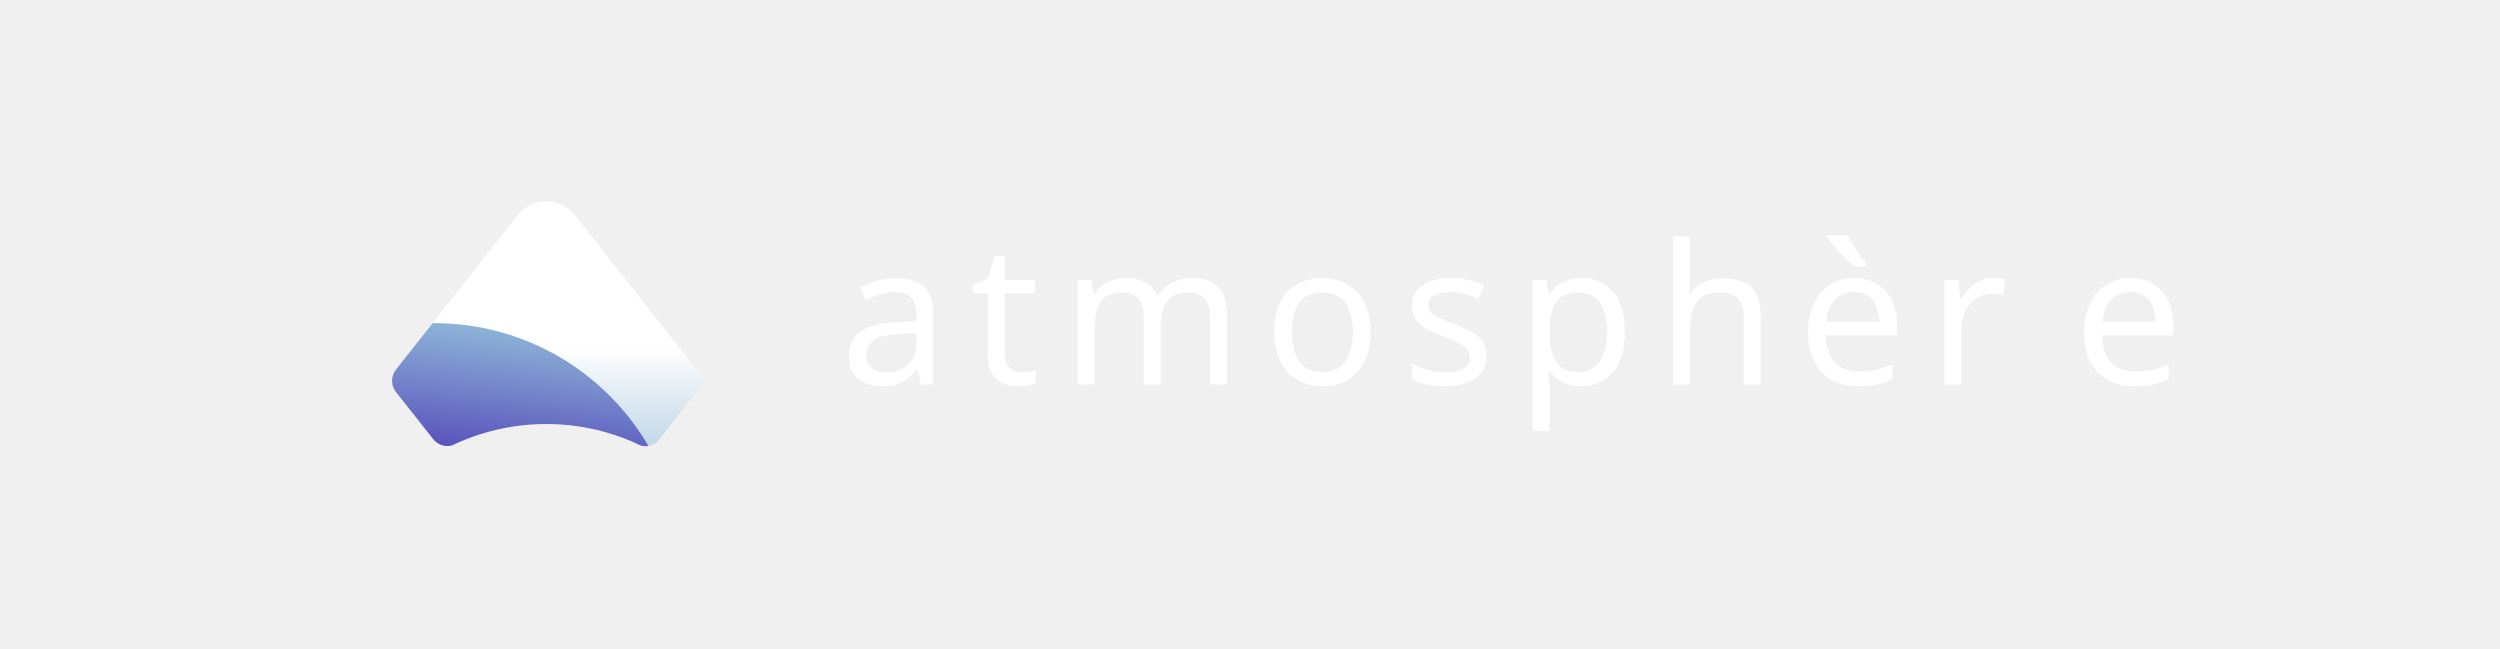
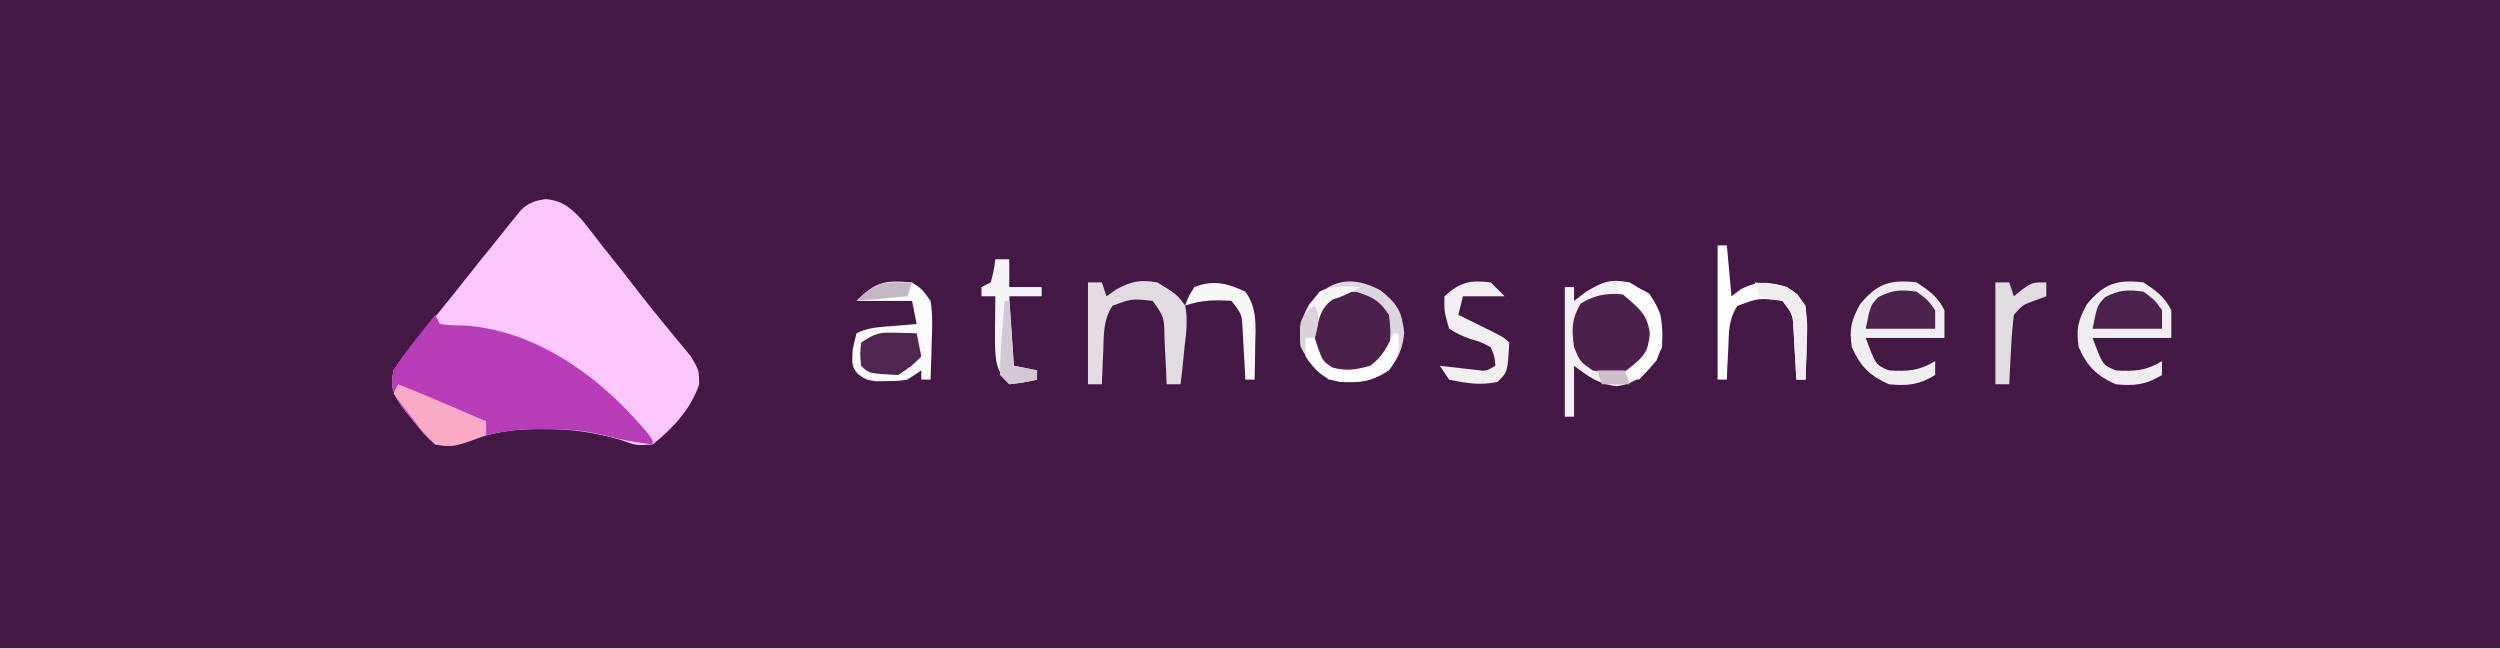
- <svg xmlns="http://www.w3.org/2000/svg" width="540" height="140" viewBox="0 0 540 140" style="background:#37394c">
-   <defs>
-     <linearGradient id="a" x1="39.803%" x2="39.803%" y1="59.878%" y2="121.158%">
-       <stop stop-color="#FFFFFF" offset="0%" />
-       <stop stop-color="#9FC1DB" offset="100%" />
-     </linearGradient>
-     <linearGradient id="b" x1="50%" x2="25.242%" y1="0%" y2="111.09%">
-       <stop stop-color="#90B9D9" offset="0%" />
-       <stop stop-color="#554BBA" offset="100%" />
-     </linearGradient>
-   </defs>
-   <g fill="none" fill-rule="evenodd" transform="translate(68 20)">
-     <text fill="#FFFFFF" font-family="Montserrat-Light, Montserrat" font-size="42" font-weight="300" letter-spacing="4.5">
-       <tspan x="113.422" y="63">atmosphèr</tspan>
-       <tspan x="379.882" y="63">e</tspan>
-     </text>
-     <g transform="translate(16.406 23.438)">
-       <path fill="url(#a)" d="M55.036,52.935 C51.367,46.594 43.033,38.251 33.594,32.781 C24.887,27.735 15.625,27.333 8.779,26.692 L27.451,3.02 C30.116,-0.36 35.028,-0.947 38.42,1.709 C38.91,2.092 39.352,2.532 39.737,3.02 L66.073,36.408 C67.185,37.819 67.185,39.805 66.073,41.216 L57.998,51.452 C57.263,52.383 56.167,52.904 55.036,52.935 Z" />
-       <path fill="url(#b)" d="M46.106,49.832 C42.123,48.736 37.927,48.15 33.594,48.15 C28.545,48.15 23.683,48.945 19.126,50.417 C17.083,51.076 15.101,51.872 13.191,52.793 C11.718,53.163 10.132,52.648 9.167,51.423 L1.115,41.216 C0.002,39.805 0.002,37.819 1.115,36.408 L9.039,26.361 C9.151,26.361 9.263,26.36 9.375,26.36 C29.123,26.36 46.374,37.016 55.647,52.87 C55.146,52.963 54.626,52.959 54.116,52.851 C51.567,51.613 48.888,50.598 46.106,49.832 Z" />
-     </g>
-   </g>
+ <svg xmlns="http://www.w3.org/2000/svg" version="1.1" width="540" height="140">
+   <path d="M0 0 C178.2 0 356.4 0 540 0 C540 46.2 540 92.4 540 140 C361.8 140 183.6 140 0 140 C0 93.8 0 47.6 0 0 Z " fill="#441845" transform="translate(0,0)" />
+   <path d="M0 0 C3.743 0.382 5.436 1.893 7.938 4.625 C9.357 6.398 10.751 8.192 12.125 10 C12.988 11.088 13.854 12.174 14.723 13.258 C16.6 15.609 18.452 17.977 20.289 20.359 C22.178 22.805 24.109 25.203 26.086 27.578 C26.555 28.153 27.023 28.729 27.506 29.321 C28.802 30.91 30.111 32.487 31.422 34.062 C33.125 37 33.125 37 33.148 40.035 C31.268 45.484 27.549 49.396 23.125 53 C19.562 53.25 19.562 53.25 16.125 52 C10.543 50.399 5.548 49.645 -0.25 49.688 C-0.99 49.689 -1.73 49.69 -2.493 49.691 C-7.585 49.78 -12.016 50.486 -16.797 52.344 C-19.435 53.177 -21.123 53.454 -23.875 53 C-26.332 50.77 -26.332 50.77 -28.688 47.812 C-29.873 46.368 -29.873 46.368 -31.082 44.895 C-33.04 41.734 -33.67 40.606 -32.875 37 C-31.367 34.703 -29.883 32.712 -28.125 30.625 C-27.39 29.723 -27.39 29.723 -26.64 28.802 C-25.597 27.522 -24.549 26.246 -23.497 24.973 C-21.872 22.996 -20.274 21.001 -18.684 18.996 C-15.764 15.317 -12.84 11.643 -9.875 8 C-9.363 7.353 -8.85 6.705 -8.322 6.039 C-7.807 5.406 -7.292 4.773 -6.762 4.121 C-6.071 3.26 -6.071 3.26 -5.366 2.381 C-3.599 0.744 -2.36 0.365 0 0 Z " fill="#FBC7FC" transform="translate(117.875,43)" />
+   <path d="M0 0 C0.33 0.66 0.66 1.32 1 2 C3.415 2.281 3.415 2.281 6.312 2.312 C21.107 3.332 34.227 12.406 43.875 23.25 C47 26.848 47 26.848 47 28 C43.289 27.536 39.892 26.97 36.273 25.98 C32.02 24.902 28 24.655 23.625 24.688 C22.885 24.689 22.145 24.69 21.382 24.691 C16.29 24.78 11.859 25.486 7.078 27.344 C4.44 28.177 2.752 28.454 0 28 C-2.457 25.77 -2.457 25.77 -4.812 22.812 C-5.998 21.368 -5.998 21.368 -7.207 19.895 C-9.163 16.737 -9.773 15.604 -9 12 C-7.567 9.734 -6.173 7.755 -4.5 5.688 C-4.071 5.138 -3.641 4.588 -3.199 4.021 C-2.144 2.673 -1.073 1.335 0 0 Z " fill="#B63CB8" transform="translate(94,68)" />
+   <path d="M0 0 C3.521 2.059 5.435 3.263 6.703 7.16 C7.278 10.906 7.272 13.342 5.812 16.875 C3.059 20.104 1.415 21.785 -2.875 22.438 C-6.75 21.895 -8.919 20.347 -12 18 C-12 21.63 -12 25.26 -12 29 C-12.66 29 -13.32 29 -14 29 C-14 19.76 -14 10.52 -14 1 C-13.34 1 -12.68 1 -12 1 C-12 1.99 -12 2.98 -12 4 C-11.134 3.34 -10.268 2.68 -9.375 2 C-5.672 -0.194 -4.198 -0.787 0 0 Z " fill="#4B214C" transform="translate(352,61)" />
+   <path d="M0 0 C3.658 2.993 4.567 4.534 5.062 9.188 C4.706 12.684 3.846 14.455 1.75 17.25 C-2.476 20.067 -6.286 20.05 -11.25 19.25 C-14.074 17.06 -15.665 15.42 -17.25 12.25 C-17.694 8.342 -17.387 6.505 -15.5 3 C-11.076 -2.408 -6.288 -3.386 0 0 Z " fill="#4B214C" transform="translate(298.25,62.75)" />
+   <path d="M0 0 C2.7 1.8 4.542 3.084 6 6 C6 7.98 6 9.96 6 12 C0.39 12 -5.22 12 -11 12 C-8.833 17.833 -8.833 17.833 -6 19 C-2.044 19.258 0.597 19.094 4 17 C4 17.99 4 18.98 4 20 C0.583 22.103 -2.021 22.406 -6 22 C-10.127 20.176 -12.176 18.127 -14 14 C-14.593 10.018 -14.174 8.324 -12.25 4.75 C-8.611 0.302 -5.757 -0.705 0 0 Z " fill="#F1EEF1" transform="translate(463,61)" />
+   <path d="M0 0 C2.7 1.8 4.542 3.084 6 6 C6 7.98 6 9.96 6 12 C0.39 12 -5.22 12 -11 12 C-8.833 17.833 -8.833 17.833 -6 19 C-2.044 19.258 0.597 19.094 4 17 C4 17.99 4 18.98 4 20 C0.583 22.103 -2.021 22.406 -6 22 C-10.127 20.176 -12.176 18.127 -14 14 C-14.593 10.018 -14.174 8.324 -12.25 4.75 C-8.611 0.302 -5.757 -0.705 0 0 Z " fill="#F1EEF1" transform="translate(414,61)" />
+   <path d="M0 0 C2.211 1.473 2.211 1.473 4 4 C4.482 6.934 4.378 9.787 4.25 12.75 C4.232 13.543 4.214 14.336 4.195 15.152 C4.148 17.102 4.077 19.051 4 21 C3.34 21 2.68 21 2 21 C2 20.34 2 19.68 2 19 C1.01 19.66 0.02 20.32 -1 21 C-3.156 21.301 -3.156 21.301 -5.5 21.312 C-6.66 21.338 -6.66 21.338 -7.844 21.363 C-10 21 -10 21 -11.793 19.707 C-13 18 -13 18 -12.812 14.375 C-12.544 13.261 -12.276 12.148 -12 11 C-9.431 9.716 -7.234 9.67 -4.375 9.438 C-3.372 9.354 -2.369 9.27 -1.336 9.184 C-0.565 9.123 0.206 9.062 1 9 C0.67 7.35 0.34 5.7 0 4 C-3.96 4 -7.92 4 -12 4 C-7.846 -0.154 -5.854 -0.505 0 0 Z " fill="#FCFCFC" transform="translate(197,61)" />
+   <path d="M0 0 C3.521 2.059 5.435 3.263 6.703 7.16 C7.278 10.906 7.272 13.342 5.812 16.875 C3.059 20.104 1.415 21.785 -2.875 22.438 C-6.75 21.895 -8.919 20.347 -12 18 C-12 21.63 -12 25.26 -12 29 C-12.66 29 -13.32 29 -14 29 C-14 19.76 -14 10.52 -14 1 C-13.34 1 -12.68 1 -12 1 C-12 1.99 -12 2.98 -12 4 C-11.134 3.34 -10.268 2.68 -9.375 2 C-5.672 -0.194 -4.198 -0.787 0 0 Z M-10.562 4.562 C-12.572 7.97 -12.547 10.104 -12 14 C-10.746 17.088 -10.746 17.088 -8 19 C-4.854 19.71 -2.145 19.716 1 19 C4.069 16.455 4.848 14.911 5.5 11 C4.848 7.089 4.069 5.545 1 3 C-3.324 2.088 -6.769 2.249 -10.562 4.562 Z " fill="#F2F0F3" transform="translate(352,61)" />
+   <path d="M0 0 C0.99 0 1.98 0 3 0 C3.33 0.99 3.66 1.98 4 3 C4.701 2.505 5.402 2.01 6.125 1.5 C9.535 -0.279 11.206 -0.62 15 0 C19.236 2.622 19.236 2.622 21 5 C21.585 8.013 21.261 10.785 20.875 13.812 C20.8 14.601 20.725 15.389 20.648 16.201 C20.461 18.137 20.234 20.069 20 22 C19.01 22 18.02 22 17 22 C16.927 20.302 16.927 20.302 16.852 18.57 C16.777 17.089 16.701 15.607 16.625 14.125 C16.594 13.379 16.563 12.632 16.531 11.863 C16.444 7.465 16.444 7.465 14 4 C9.465 3.497 9.465 3.497 5.32 5.039 C3.305 8.032 3.427 11.189 3.312 14.688 C3.278 15.389 3.244 16.091 3.209 16.814 C3.127 18.542 3.062 20.271 3 22 C2.01 22 1.02 22 0 22 C0 14.74 0 7.48 0 0 Z " fill="#E3DCE3" transform="translate(235,61)" />
+   <path d="M0 0 C0.66 0 1.32 0 2 0 C2.33 3.63 2.66 7.26 3 11 C3.681 10.484 4.361 9.969 5.062 9.438 C8.905 7.557 10.911 7.885 15 9 C17.199 10.543 17.199 10.543 19 13 C19.291 15.894 19.382 18.379 19.25 21.25 C19.232 21.995 19.214 22.74 19.195 23.508 C19.148 25.339 19.077 27.17 19 29 C18.34 29 17.68 29 17 29 C16.951 28.024 16.902 27.048 16.852 26.043 C16.777 24.771 16.702 23.498 16.625 22.188 C16.555 20.923 16.486 19.658 16.414 18.355 C16.239 14.872 16.239 14.872 14 12 C8.894 11.345 8.894 11.345 4.289 13.074 C2.328 16.003 2.472 18.706 2.312 22.188 C2.247 23.46 2.181 24.732 2.113 26.043 C2.057 27.507 2.057 27.507 2 29 C1.34 29 0.68 29 0 29 C0 19.43 0 9.86 0 0 Z " fill="#FDFDFD" transform="translate(371,53)" />
+   <path d="M0 0 C3.658 2.993 4.567 4.534 5.062 9.188 C4.706 12.684 3.846 14.455 1.75 17.25 C-2.476 20.067 -6.286 20.05 -11.25 19.25 C-14.074 17.06 -15.665 15.42 -17.25 12.25 C-17.694 8.342 -17.387 6.505 -15.5 3 C-11.076 -2.408 -6.288 -3.386 0 0 Z M-13.25 3.25 C-14.851 6.453 -14.739 9.775 -14.25 13.25 C-12.207 16.315 -10.809 17.072 -7.312 18.188 C-3.651 18.262 -2.12 17.464 0.75 15.25 C2.351 12.047 2.239 8.725 1.75 5.25 C-0.293 2.185 -1.691 1.428 -5.188 0.312 C-8.849 0.238 -10.38 1.036 -13.25 3.25 Z " fill="#DED6DE" transform="translate(298.25,62.75)" />
+   <path d="M0 0 C4.138 1.63 8.228 3.367 12.312 5.125 C13.28 5.541 13.28 5.541 14.268 5.965 C15.845 6.643 17.423 7.321 19 8 C19 8.99 19 9.98 19 11 C11.959 13.62 11.959 13.62 8 13 C5.543 10.594 5.543 10.594 3.188 7.5 C2.397 6.479 1.607 5.458 0.793 4.406 C0.201 3.612 -0.39 2.818 -1 2 C-0.67 1.34 -0.34 0.68 0 0 Z " fill="#FCABC6" transform="translate(86,83)" />
+   <path d="M0 0 C0.99 0 1.98 0 3 0 C3 1.98 3 3.96 3 6 C5.31 6 7.62 6 10 6 C10 6.66 10 7.32 10 8 C7.69 8 5.38 8 3 8 C3.33 12.95 3.66 17.9 4 23 C5.65 23.33 7.3 23.66 9 24 C9 24.66 9 25.32 9 26 C6.125 26.625 6.125 26.625 3 27 C0.057 24.057 0.027 21.885 -0.098 17.766 C-0.086 16.605 -0.074 15.445 -0.062 14.25 C-0.053 13.08 -0.044 11.909 -0.035 10.703 C-0.024 9.811 -0.012 8.919 0 8 C-0.99 8 -1.98 8 -3 8 C-3 7.34 -3 6.68 -3 6 C-2.34 5.67 -1.68 5.34 -1 5 C-0.344 2.473 -0.344 2.473 0 0 Z " fill="#F5F4F6" transform="translate(215,56)" />
+   <path d="M0 0 C2.375 1.75 2.375 1.75 4 4 C4 5.32 4 6.64 4 8 C-0.95 8 -5.9 8 -11 8 C-10 3 -10 3 -8.312 1.188 C-5.265 -0.378 -3.385 -0.494 0 0 Z " fill="#4C234D" transform="translate(463,63)" />
+   <path d="M0 0 C2.375 1.75 2.375 1.75 4 4 C4 5.32 4 6.64 4 8 C-0.95 8 -5.9 8 -11 8 C-10 3 -10 3 -8.312 1.188 C-5.265 -0.378 -3.385 -0.494 0 0 Z " fill="#4C234D" transform="translate(414,63)" />
+   <path d="M0 0 C0.99 0.99 1.98 1.98 3 3 C0.03 3 -2.94 3 -6 3 C-6.33 4.32 -6.66 5.64 -7 7 C-6.29 7.349 -5.579 7.699 -4.848 8.059 C-3.929 8.514 -3.009 8.969 -2.062 9.438 C-1.146 9.89 -0.229 10.342 0.715 10.809 C3 12 3 12 4 13 C3.652 19.374 3.652 19.374 1.438 21.5 C-2.343 22.276 -5.206 21.796 -9 21 C-9.66 20.01 -10.32 19.02 -11 18 C-10.301 18.084 -9.603 18.168 -8.883 18.254 C-7.973 18.356 -7.063 18.458 -6.125 18.562 C-5.22 18.667 -4.315 18.771 -3.383 18.879 C-0.983 19.197 -0.983 19.197 1 18 C0.848 16.037 0.848 16.037 0 14 C-2.057 12.902 -2.057 12.902 -4.5 12.188 C-6.965 11.215 -6.965 11.215 -9 10 C-10.062 6.25 -10.062 6.25 -10 3 C-6.708 -0.038 -4.439 -0.567 0 0 Z " fill="#F2EFF2" transform="translate(322,61)" />
+   <path d="M0 0 C1.212 0.027 1.212 0.027 2.449 0.055 C3.372 0.089 3.372 0.089 4.312 0.125 C4.643 1.775 4.973 3.425 5.312 5.125 C3.25 7.188 3.25 7.188 0.312 9.125 C-6.003 8.809 -6.003 8.809 -7.688 7.125 C-7.938 4.688 -7.938 4.688 -7.688 2.125 C-4.484 -0.011 -3.668 -0.106 0 0 Z " fill="#4F2650" transform="translate(193.6875,71.875)" />
+   <path d="M0 0 C0.99 0 1.98 0 3 0 C3.33 0.99 3.66 1.98 4 3 C4.598 2.505 5.196 2.01 5.812 1.5 C8 0 8 0 11 0 C11 0.99 11 1.98 11 3 C10.216 3.289 9.432 3.578 8.625 3.875 C5.903 4.849 5.903 4.849 4 7 C3.694 9.569 3.489 12.048 3.375 14.625 C3.336 15.331 3.298 16.038 3.258 16.766 C3.164 18.51 3.081 20.255 3 22 C2.01 22 1.02 22 0 22 C0 14.74 0 7.48 0 0 Z " fill="#E1DBE2" transform="translate(431,61)" />
+   <path d="M0 0 C2.615 3.577 2.229 7.512 2.125 11.75 C2.116 12.447 2.107 13.145 2.098 13.863 C2.074 15.576 2.038 17.288 2 19 C1.34 19 0.68 19 0 19 C-0.049 18.024 -0.098 17.048 -0.148 16.043 C-0.261 14.135 -0.261 14.135 -0.375 12.188 C-0.445 10.923 -0.514 9.658 -0.586 8.355 C-0.761 4.872 -0.761 4.872 -3 2 C-6.716 1.73 -9.457 1.819 -13 3 C-12.312 1.062 -12.312 1.062 -11 -1 C-6.899 -2.595 -3.916 -1.828 0 0 Z " fill="#F8F7F8" transform="translate(269,63)" />
+   <path d="M0 0 C6.247 0.481 6.247 0.481 9.219 2.531 C11.719 5.996 11.438 9.155 11.25 13.25 C11.232 13.995 11.214 14.74 11.195 15.508 C11.148 17.339 11.077 19.17 11 21 C10.34 21 9.68 21 9 21 C8.951 20.024 8.902 19.048 8.852 18.043 C8.739 16.135 8.739 16.135 8.625 14.188 C8.555 12.923 8.486 11.658 8.414 10.355 C8.239 6.872 8.239 6.872 6 4 C3.437 3.27 3.437 3.27 1 3 C0.67 2.01 0.34 1.02 0 0 Z " fill="#F0EDF0" transform="translate(379,61)" />
+   <path d="M0 0 C3.088 -0.343 4.6 -0.256 7.25 1.438 C9.763 5.117 10.221 8.581 10 13 C8.649 16.023 7.324 17.676 5 20 C2.875 19.625 2.875 19.625 1 19 C1.804 18.381 2.609 17.762 3.438 17.125 C6.411 14.659 6.872 13.957 7.375 10.188 C6.877 5.958 5.169 4.716 2 2 C1.34 1.34 0.68 0.68 0 0 Z " fill="#FEFEFE" transform="translate(349,62)" />
+   <path d="M0 0 C0.33 0 0.66 0 1 0 C1.502 3.511 1.122 4.817 -0.875 7.812 C-4.69 10.483 -7.047 10.724 -11.617 10.492 C-15.313 9.729 -16.914 8.059 -19 5 C-19 3.68 -19 2.36 -19 1 C-18.34 1 -17.68 1 -17 1 C-16.753 1.784 -16.505 2.567 -16.25 3.375 C-15.222 6.036 -15.222 6.036 -13.25 7.375 C-10.161 8.233 -8.073 7.85 -5 7 C-2.454 5.091 -1.29 2.878 0 0 Z " fill="#FFFFFF" transform="translate(301,72)" />
+   <path d="M0 0 C-4 2 -4 2 -6.125 2.688 C-9.094 4.766 -9.243 7.593 -10 11 C-10.66 11 -11.32 11 -12 11 C-12.33 11.66 -12.66 12.32 -13 13 C-13.503 7.714 -12.269 5.134 -9 1 C-6.043 -0.478 -3.258 -0.06 0 0 Z " fill="#F6F4F6" transform="translate(294,62)" />
+   <path d="M0 0 C0.33 0 0.66 0 1 0 C1.33 4.62 1.66 9.24 2 14 C3.65 14.33 5.3 14.66 7 15 C7 15.66 7 16.32 7 17 C4.125 17.625 4.125 17.625 1 18 C0.34 17.34 -0.32 16.68 -1 16 C-0.983 13.244 -0.861 10.612 -0.625 7.875 C-0.568 7.121 -0.512 6.367 -0.453 5.59 C-0.312 3.726 -0.157 1.863 0 0 Z " fill="#D3C9D4" transform="translate(217,65)" />
+   <path d="M0 0 C-0.33 0.99 -0.66 1.98 -1 3 C-4.63 3.33 -8.26 3.66 -12 4 C-7.739 -0.261 -5.919 -0.11 0 0 Z " fill="#C4B8C5" transform="translate(197,61)" />
+   <path d="M0 0 C1.333 2.667 0.671 4.167 0 7 C-0.66 7 -1.32 7 -2 7 C-2.33 7.66 -2.66 8.32 -3 9 C-3.369 3.462 -3.369 3.462 -1.5 1.125 C-1.005 0.754 -0.51 0.383 0 0 Z " fill="#DBD3DB" transform="translate(284,66)" />
+   <path d="M0 0 C1.98 0 3.96 0 6 0 C6.33 0.99 6.66 1.98 7 3 C5.02 3 3.04 3 1 3 C0.67 2.01 0.34 1.02 0 0 Z " fill="#CBBFCB" transform="translate(345,80)" />
</svg>
